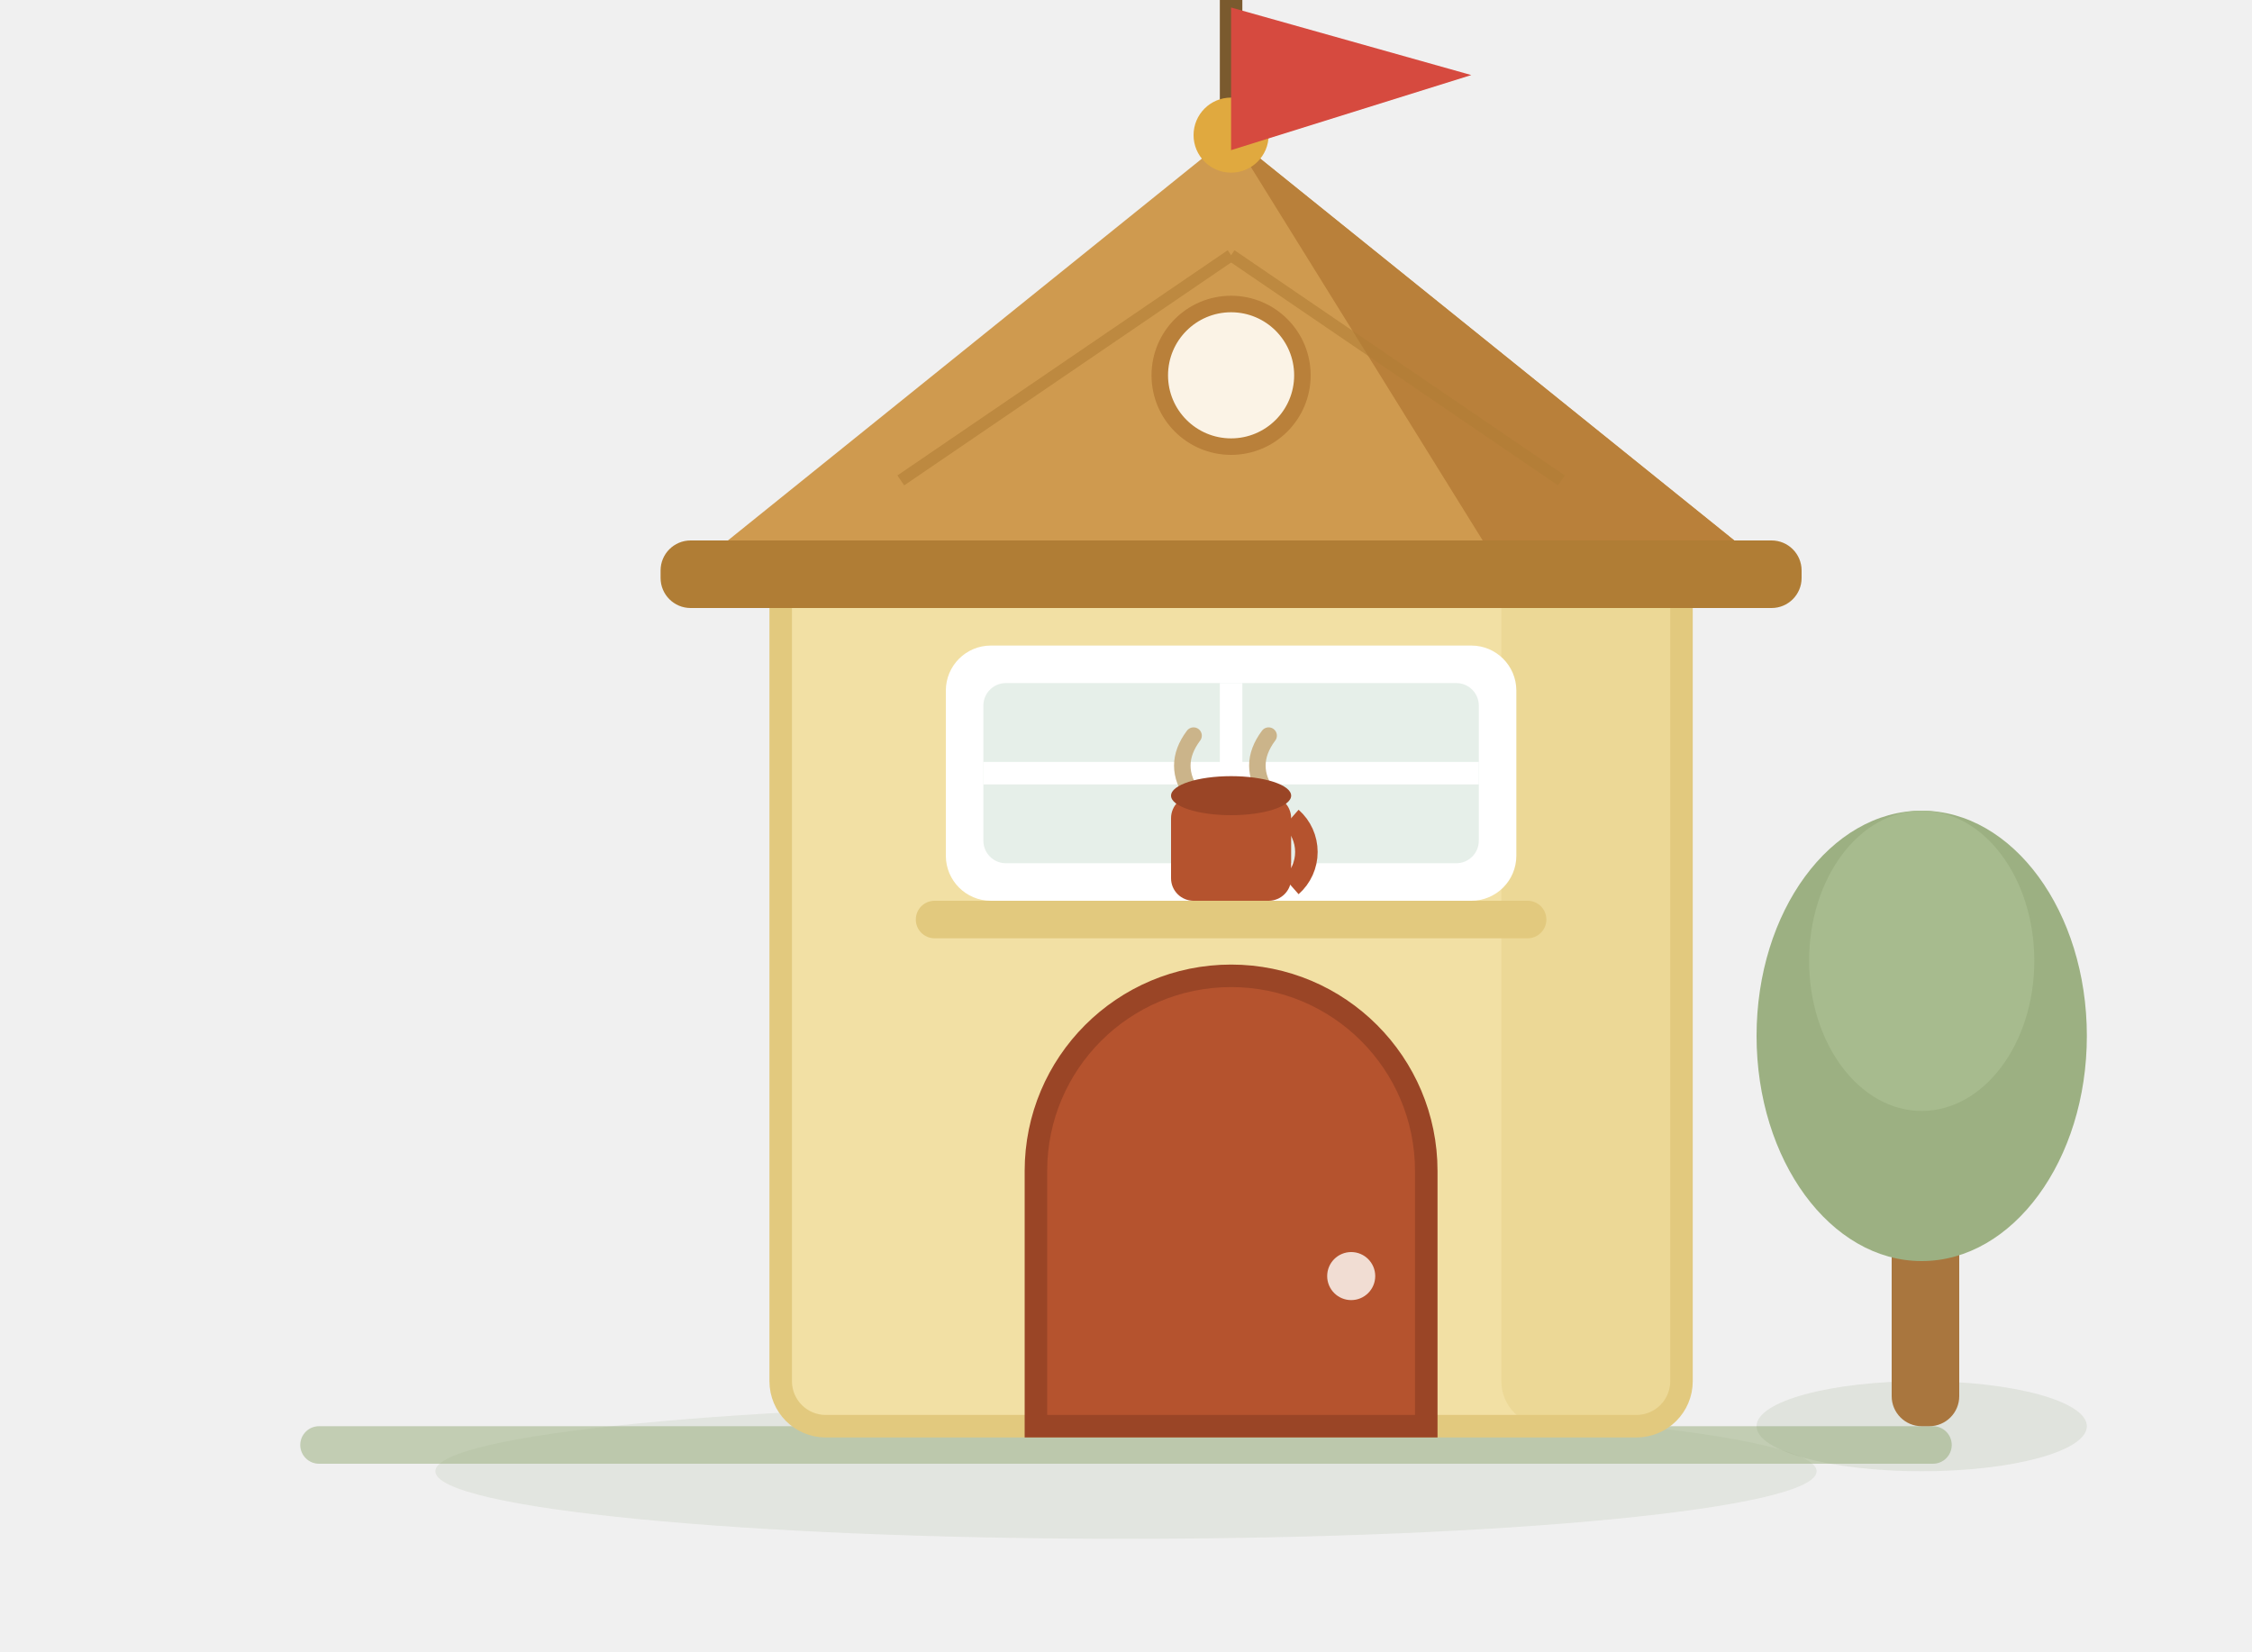
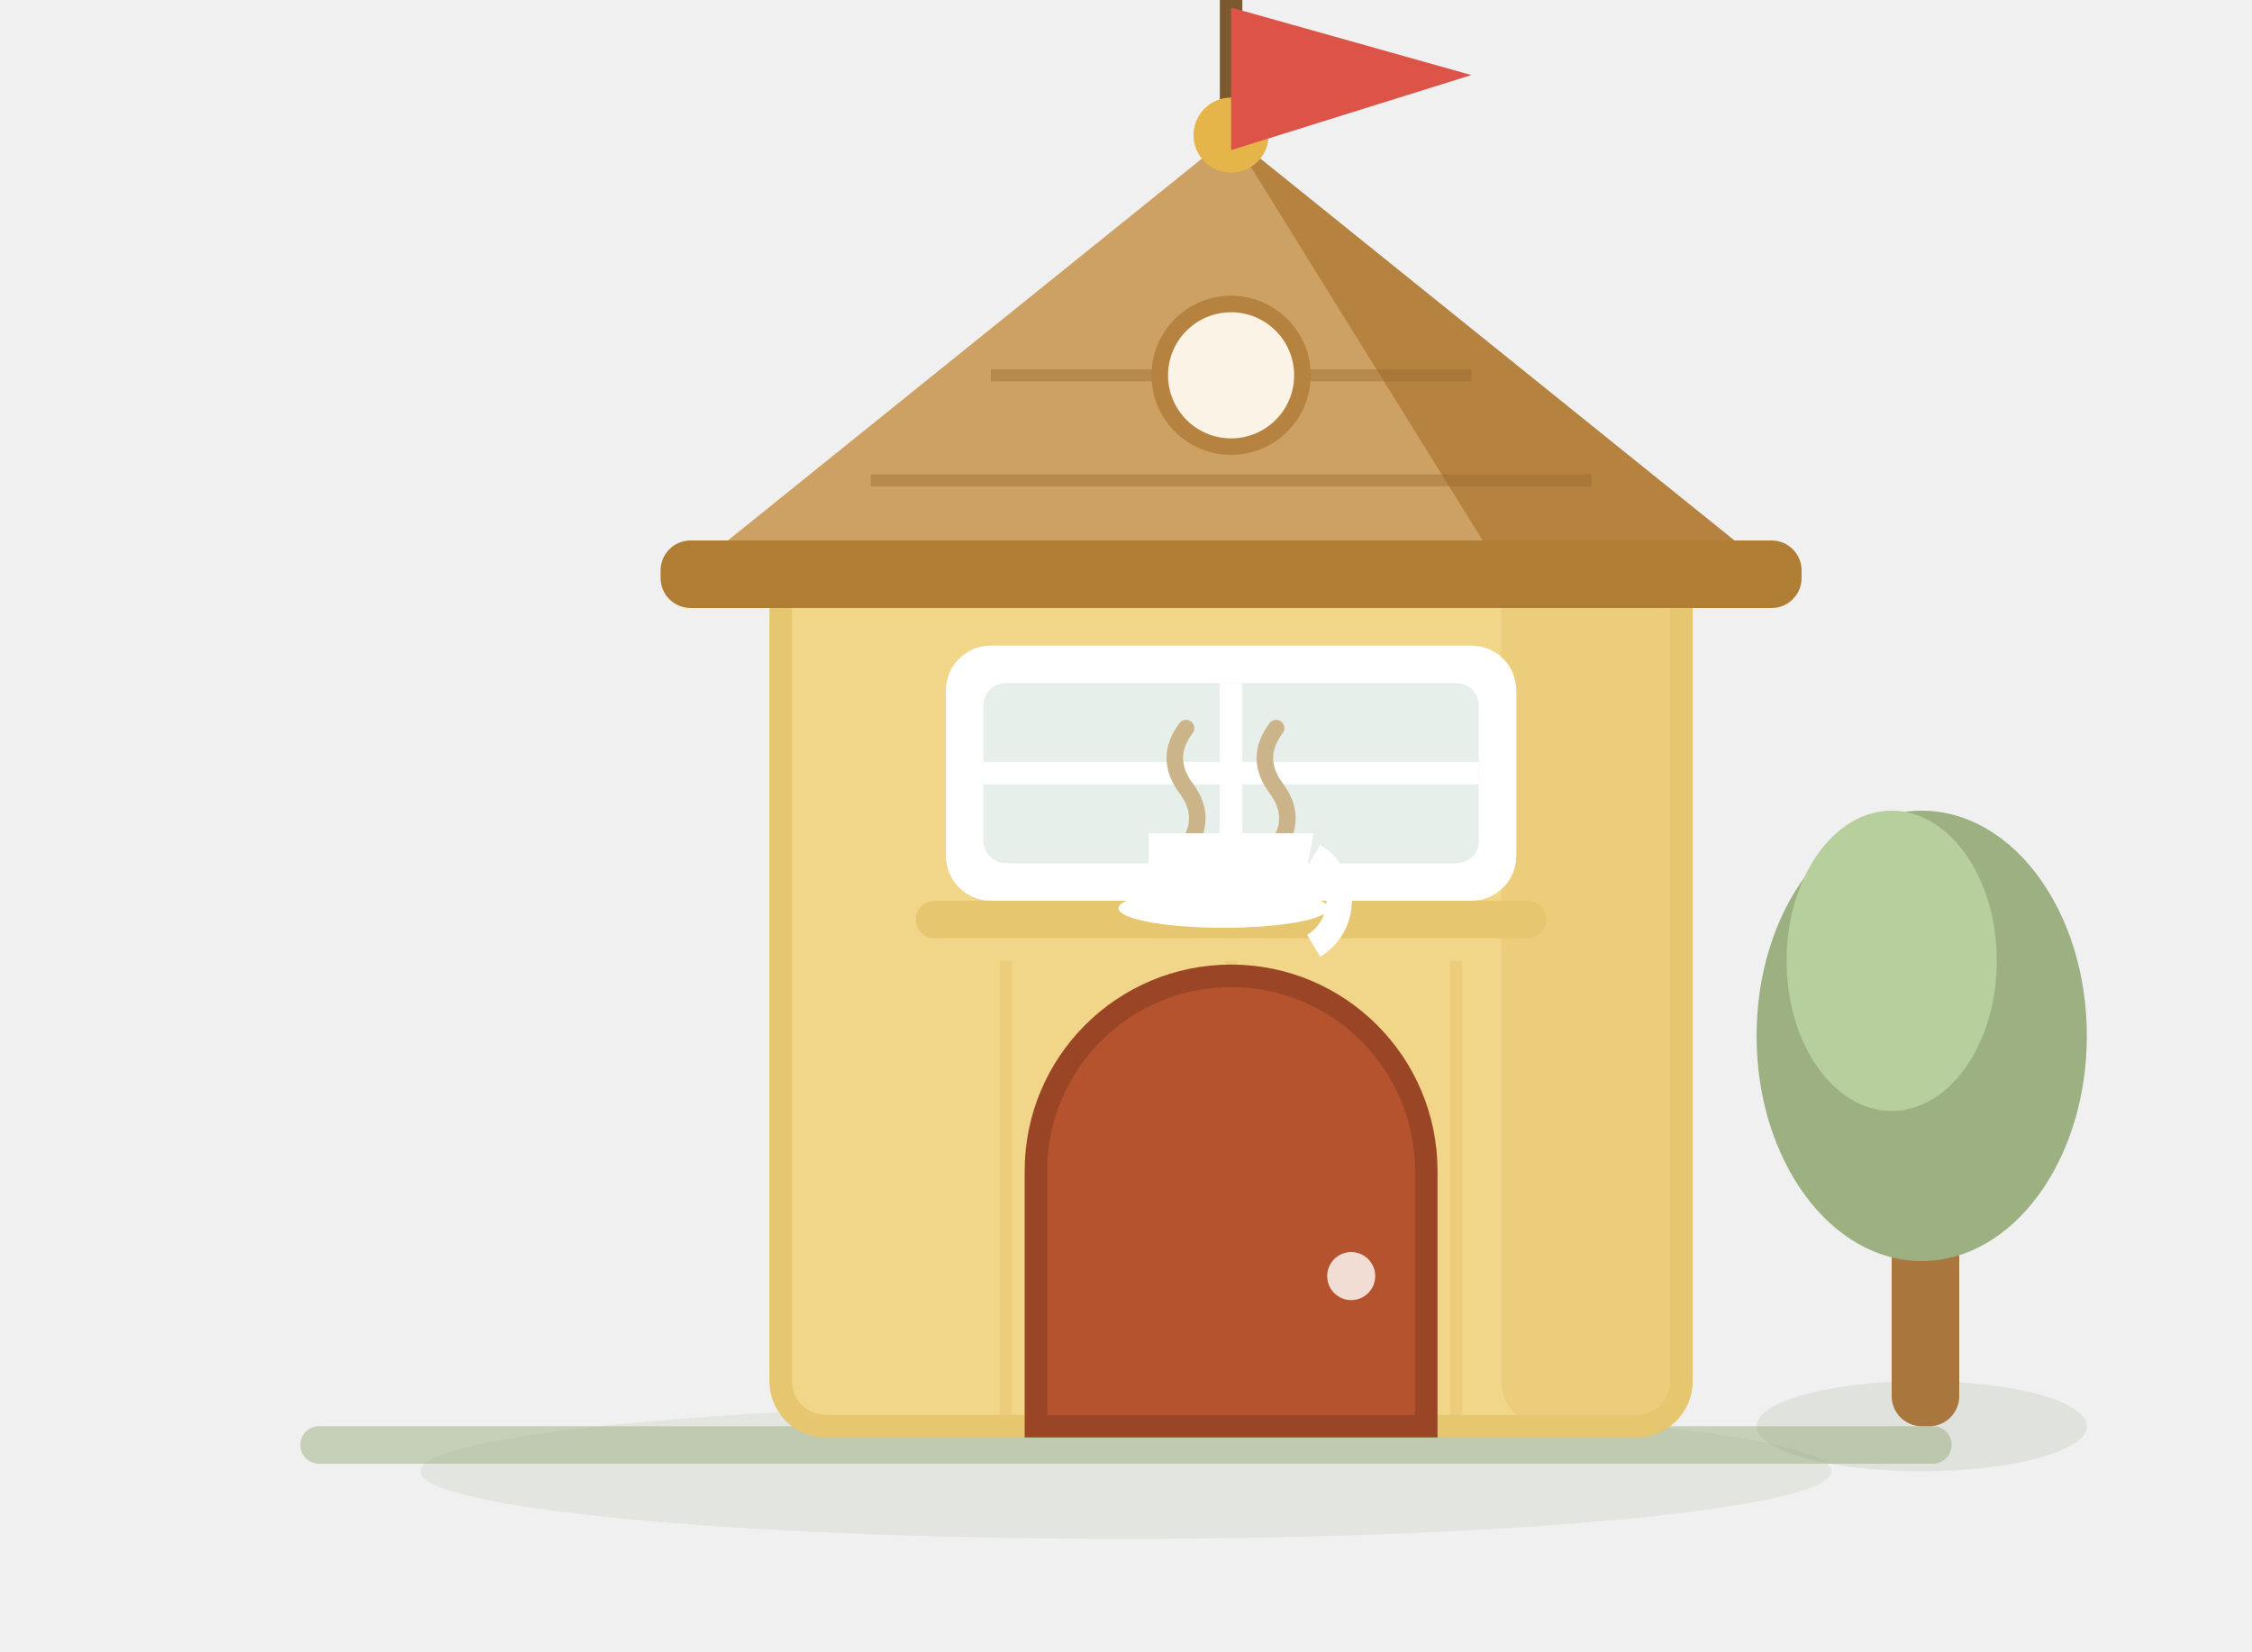
- <svg xmlns="http://www.w3.org/2000/svg" viewBox="0 0 300 220" role="img" aria-label="Illustrated café building with a paned window, a steaming cup and a tree.">
-   <ellipse cx="150" cy="196" rx="92" ry="9" fill="#7a8f63" opacity="0.12" />
-   <rect x="40" y="190" width="220" height="5" rx="2.5" fill="#9CB082" opacity="0.55" />
-   <rect x="104" y="74" width="120" height="116" rx="6" fill="#f2e0a4" />
-   <rect x="200" y="74" width="24" height="116" rx="6" fill="#e6d088" opacity="0.5" />
-   <rect x="104" y="74" width="120" height="116" rx="6" fill="none" stroke="#e2c97e" stroke-width="3" />
-   <polygon points="92,76 164,18 236,76" fill="#cf9a4f" />
-   <polygon points="164,18 236,76 200,76" fill="#b9803a" />
-   <g stroke="#b07d35" stroke-width="1.6" opacity="0.6">
-     <line x1="120" y1="64" x2="164" y2="34" />
-     <line x1="208" y1="64" x2="164" y2="34" />
+ <svg xmlns="http://www.w3.org/2000/svg" viewBox="0 0 300 220" role="img" aria-label="Illustrated cafe building with a paned window, a cup on the sill and a tree.">
+   <ellipse cx="150" cy="196" rx="94" ry="9" fill="#7a8f63" opacity="0.12" />
+   <rect x="40" y="190" width="220" height="5" rx="2.5" fill="#9CB082" opacity="0.5" />
+   <rect x="104" y="74" width="120" height="116" rx="6" fill="#f1d588" />
+   <g stroke="#e6c66e" stroke-width="1.6" opacity="0.5">
+     <line x1="134" y1="128" x2="134" y2="190" />
+     <line x1="164" y1="128" x2="164" y2="190" />
+     <line x1="194" y1="128" x2="194" y2="190" />
+   </g>
+   <rect x="200" y="74" width="24" height="116" rx="6" fill="#e6c66e" opacity="0.5" />
+   <rect x="104" y="74" width="120" height="116" rx="6" fill="none" stroke="#e6c66e" stroke-width="3" />
+   <polygon points="92,76 164,18 236,76" fill="#cda063" />
+   <polygon points="164,18 236,76 200,76" fill="#b5823f" />
+   <g stroke="#9c6c30" stroke-width="1.6" opacity="0.45">
+     <line x1="116" y1="64" x2="212" y2="64" />
+     <line x1="132" y1="50" x2="196" y2="50" />
  </g>
  <rect x="88" y="72" width="152" height="9" rx="4" fill="#b07d35" />
  <line x1="164" y1="18" x2="164" y2="-2" stroke="#7a5a2e" stroke-width="3" />
-   <circle cx="164" cy="18" r="5" fill="#E0A93F" />
-   <path d="M164 1 L196 10 L164 20 Z" fill="#D64A3F" />
-   <circle cx="164" cy="50" r="9.5" fill="#fbf3e6" stroke="#b9803a" stroke-width="2.2" />
+   <circle cx="164" cy="18" r="5" fill="#e6b54a" />
+   <path d="M164 1 L196 10 L164 20 Z" fill="#de5347" />
+   <circle cx="164" cy="50" r="9.5" fill="#fbf3e6" stroke="#b5823f" stroke-width="2.2" />
  <rect x="126" y="86" width="76" height="34" rx="6" fill="#fff" />
  <rect x="131" y="91" width="66" height="24" rx="3" fill="#e6efe9" />
  <g stroke="#fff" stroke-width="3">
    <line x1="164" y1="91" x2="164" y2="115" />
    <line x1="131" y1="103" x2="197" y2="103" />
  </g>
-   <rect x="122" y="120" width="84" height="5" rx="2.5" fill="#e2c97e" />
+   <rect x="122" y="120" width="84" height="5" rx="2.5" fill="#e6c66e" />
  <g transform="translate(164,120)">
-     <path d="M-5 -22 q-3 4 0 8 q3 4 0 8" fill="none" stroke="#cbb48a" stroke-width="2.2" stroke-linecap="round" />
-     <path d="M5 -22 q-3 4 0 8 q3 4 0 8" fill="none" stroke="#cbb48a" stroke-width="2.2" stroke-linecap="round" />
-     <rect x="-8" y="-14" width="16" height="14" rx="3" fill="#B5532E" />
-     <ellipse cx="0" cy="-14" rx="8" ry="2.6" fill="#9a4526" />
-     <path d="M8 -11 a6 6 0 0 1 0 9" fill="none" stroke="#B5532E" stroke-width="3" />
+     <path d="M-6 -23 q-3 4 0 8 q3 4 0 8" fill="none" stroke="#cbb48a" stroke-width="2.2" stroke-linecap="round" />
+     <path d="M6 -23 q-3 4 0 8 q3 4 0 8" fill="none" stroke="#cbb48a" stroke-width="2.2" stroke-linecap="round" />
+     <path d="M-11 -9 H11 L9 1 a11 4 0 0 1 -20 0 Z" fill="#fff" />
+     <path d="M11 -6 a7 7 0 0 1 0 12" fill="none" stroke="#fff" stroke-width="3.4" />
+     <ellipse cx="-1" cy="1" rx="14" ry="2.6" fill="#fff" />
  </g>
-   <path d="M138 190 v-34 a26 26 0 0 1 52 0 v34 Z" fill="#B5532E" />
+   <path d="M138 190 v-34 a26 26 0 0 1 52 0 v34 Z" fill="#b5532e" />
  <path d="M138 190 v-34 a26 26 0 0 1 52 0 v34 Z" fill="none" stroke="#9a4526" stroke-width="3" />
  <circle cx="180" cy="170" r="3.2" fill="#f1ddd3" />
  <g>
    <ellipse cx="256" cy="190" rx="22" ry="6" fill="#7a8f63" opacity="0.14" />
    <rect x="252" y="152" width="9" height="38" rx="4" fill="#a9763e" />
    <ellipse cx="256" cy="138" rx="22" ry="30" fill="#9CB082" />
-     <ellipse cx="256" cy="128" rx="15" ry="20" fill="#a7bb8e" />
+     <ellipse cx="252" cy="128" rx="14" ry="20" fill="#b7ce9d" />
  </g>
</svg>
